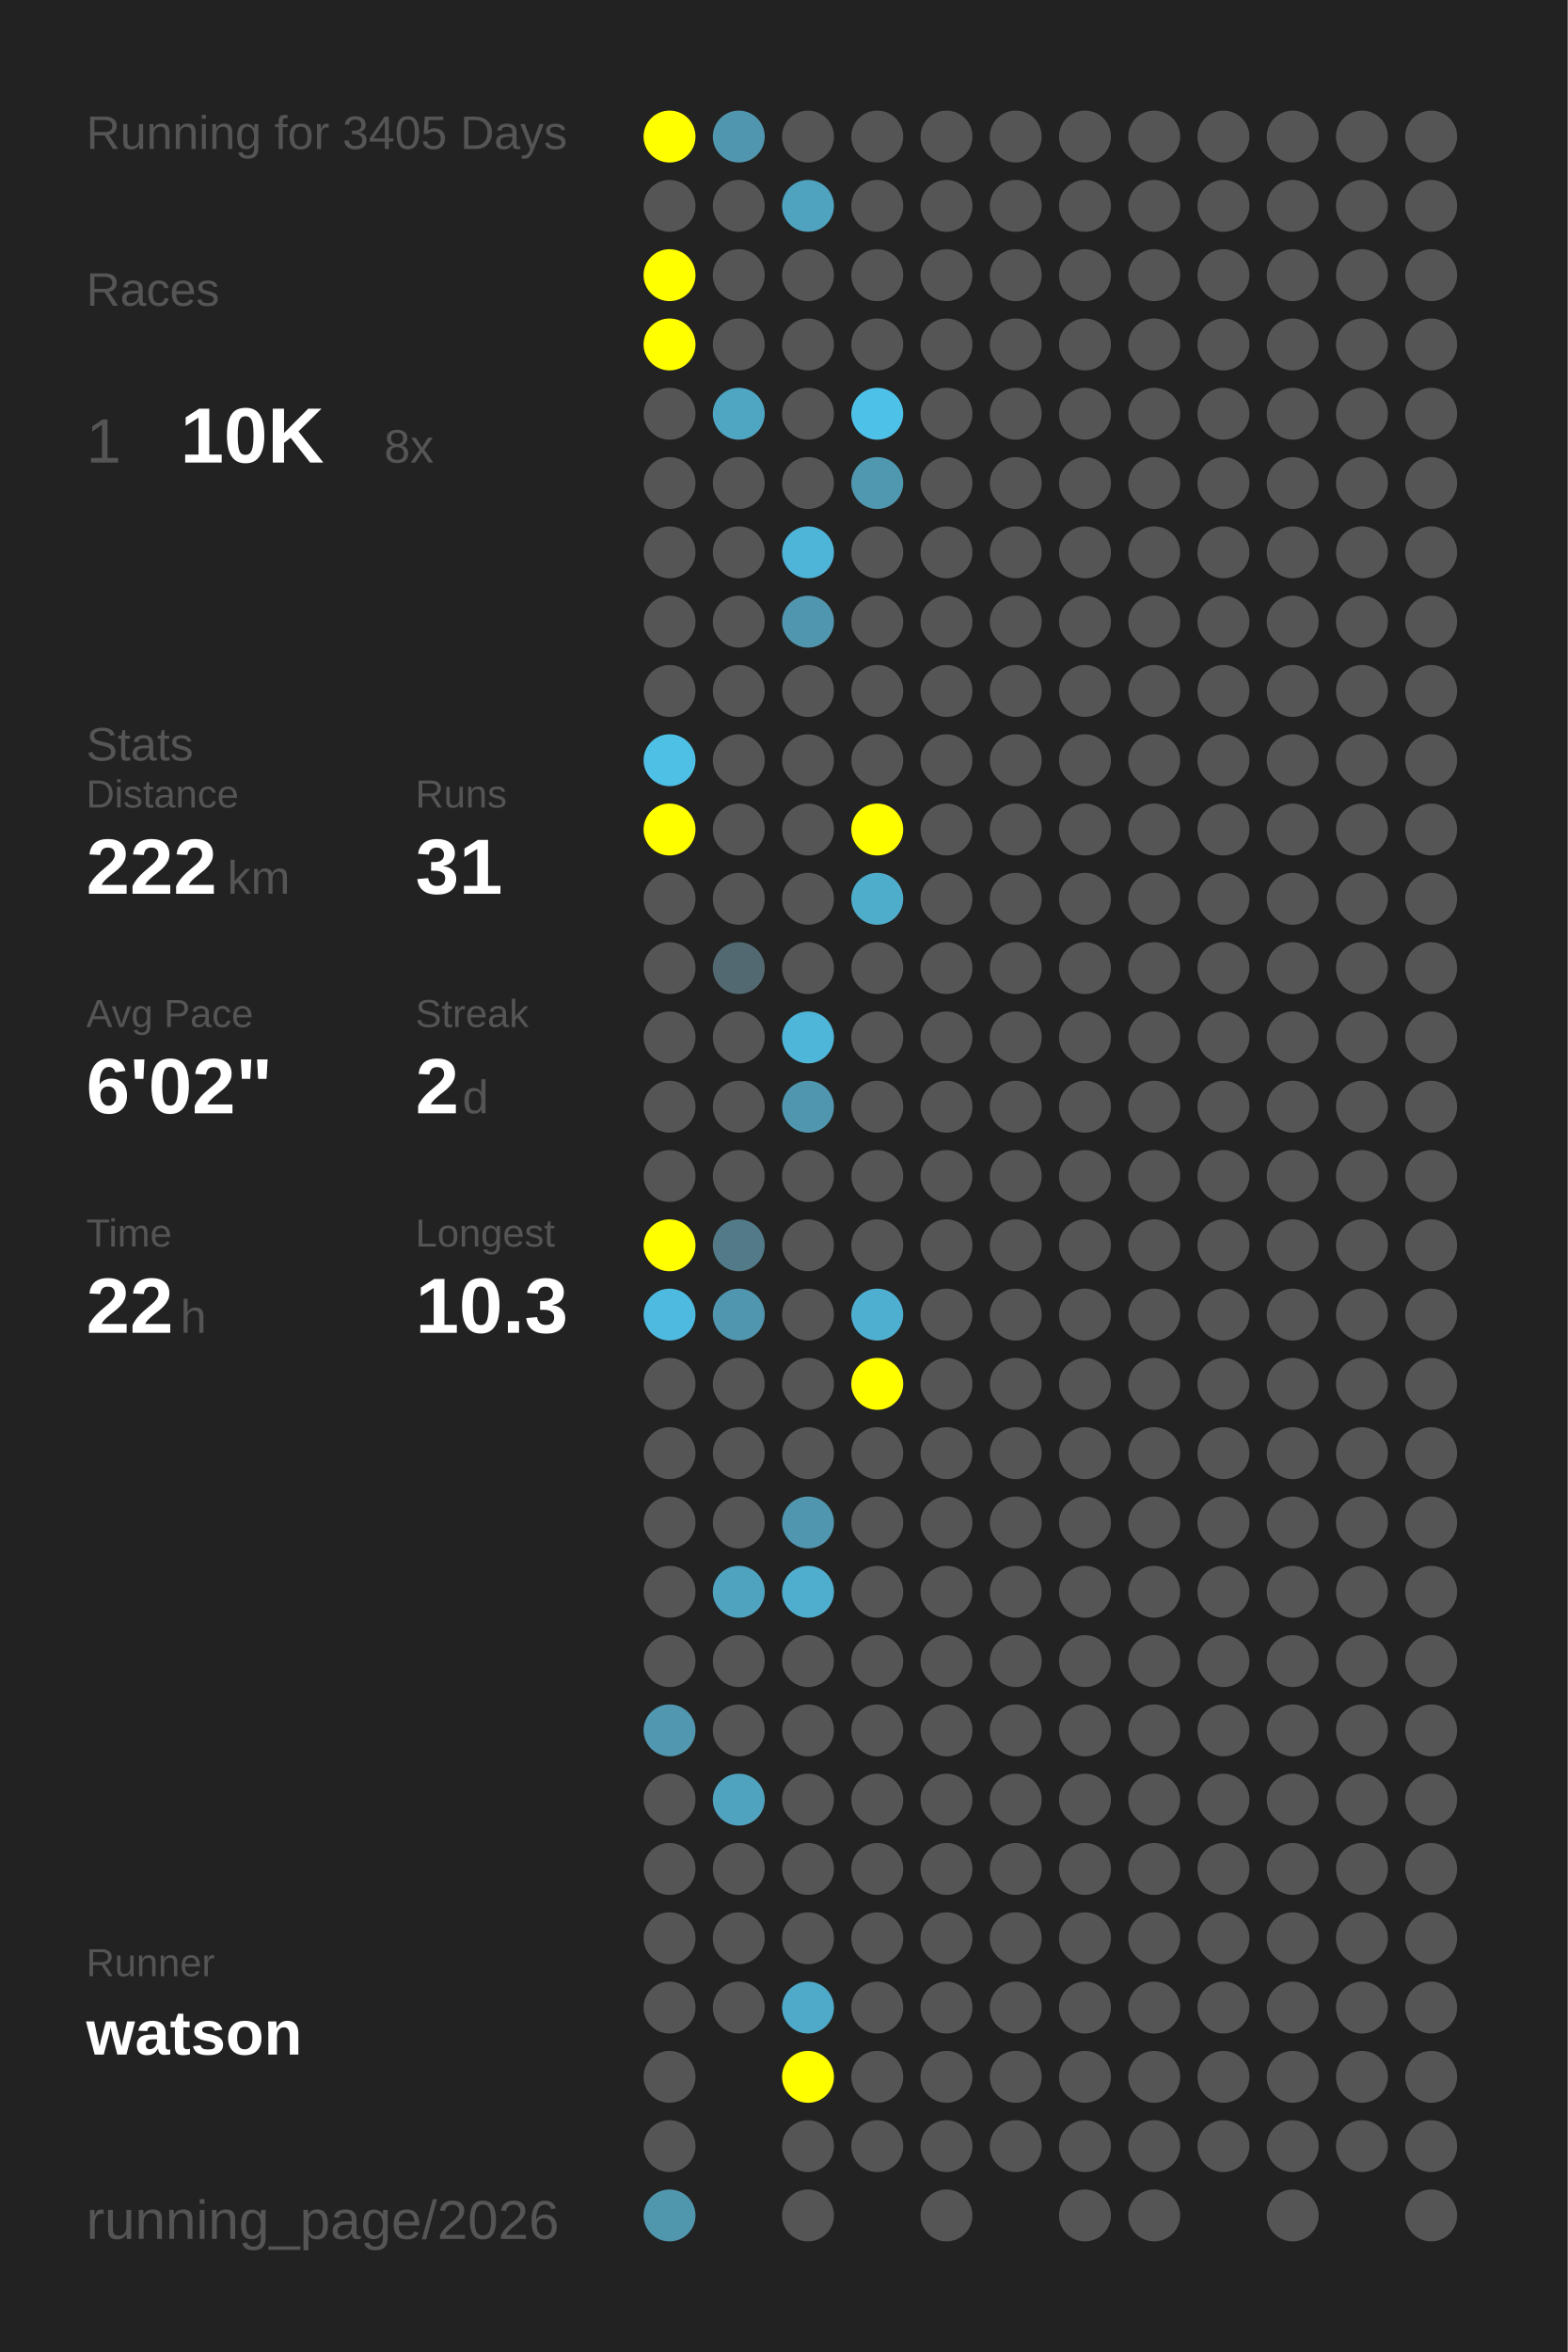
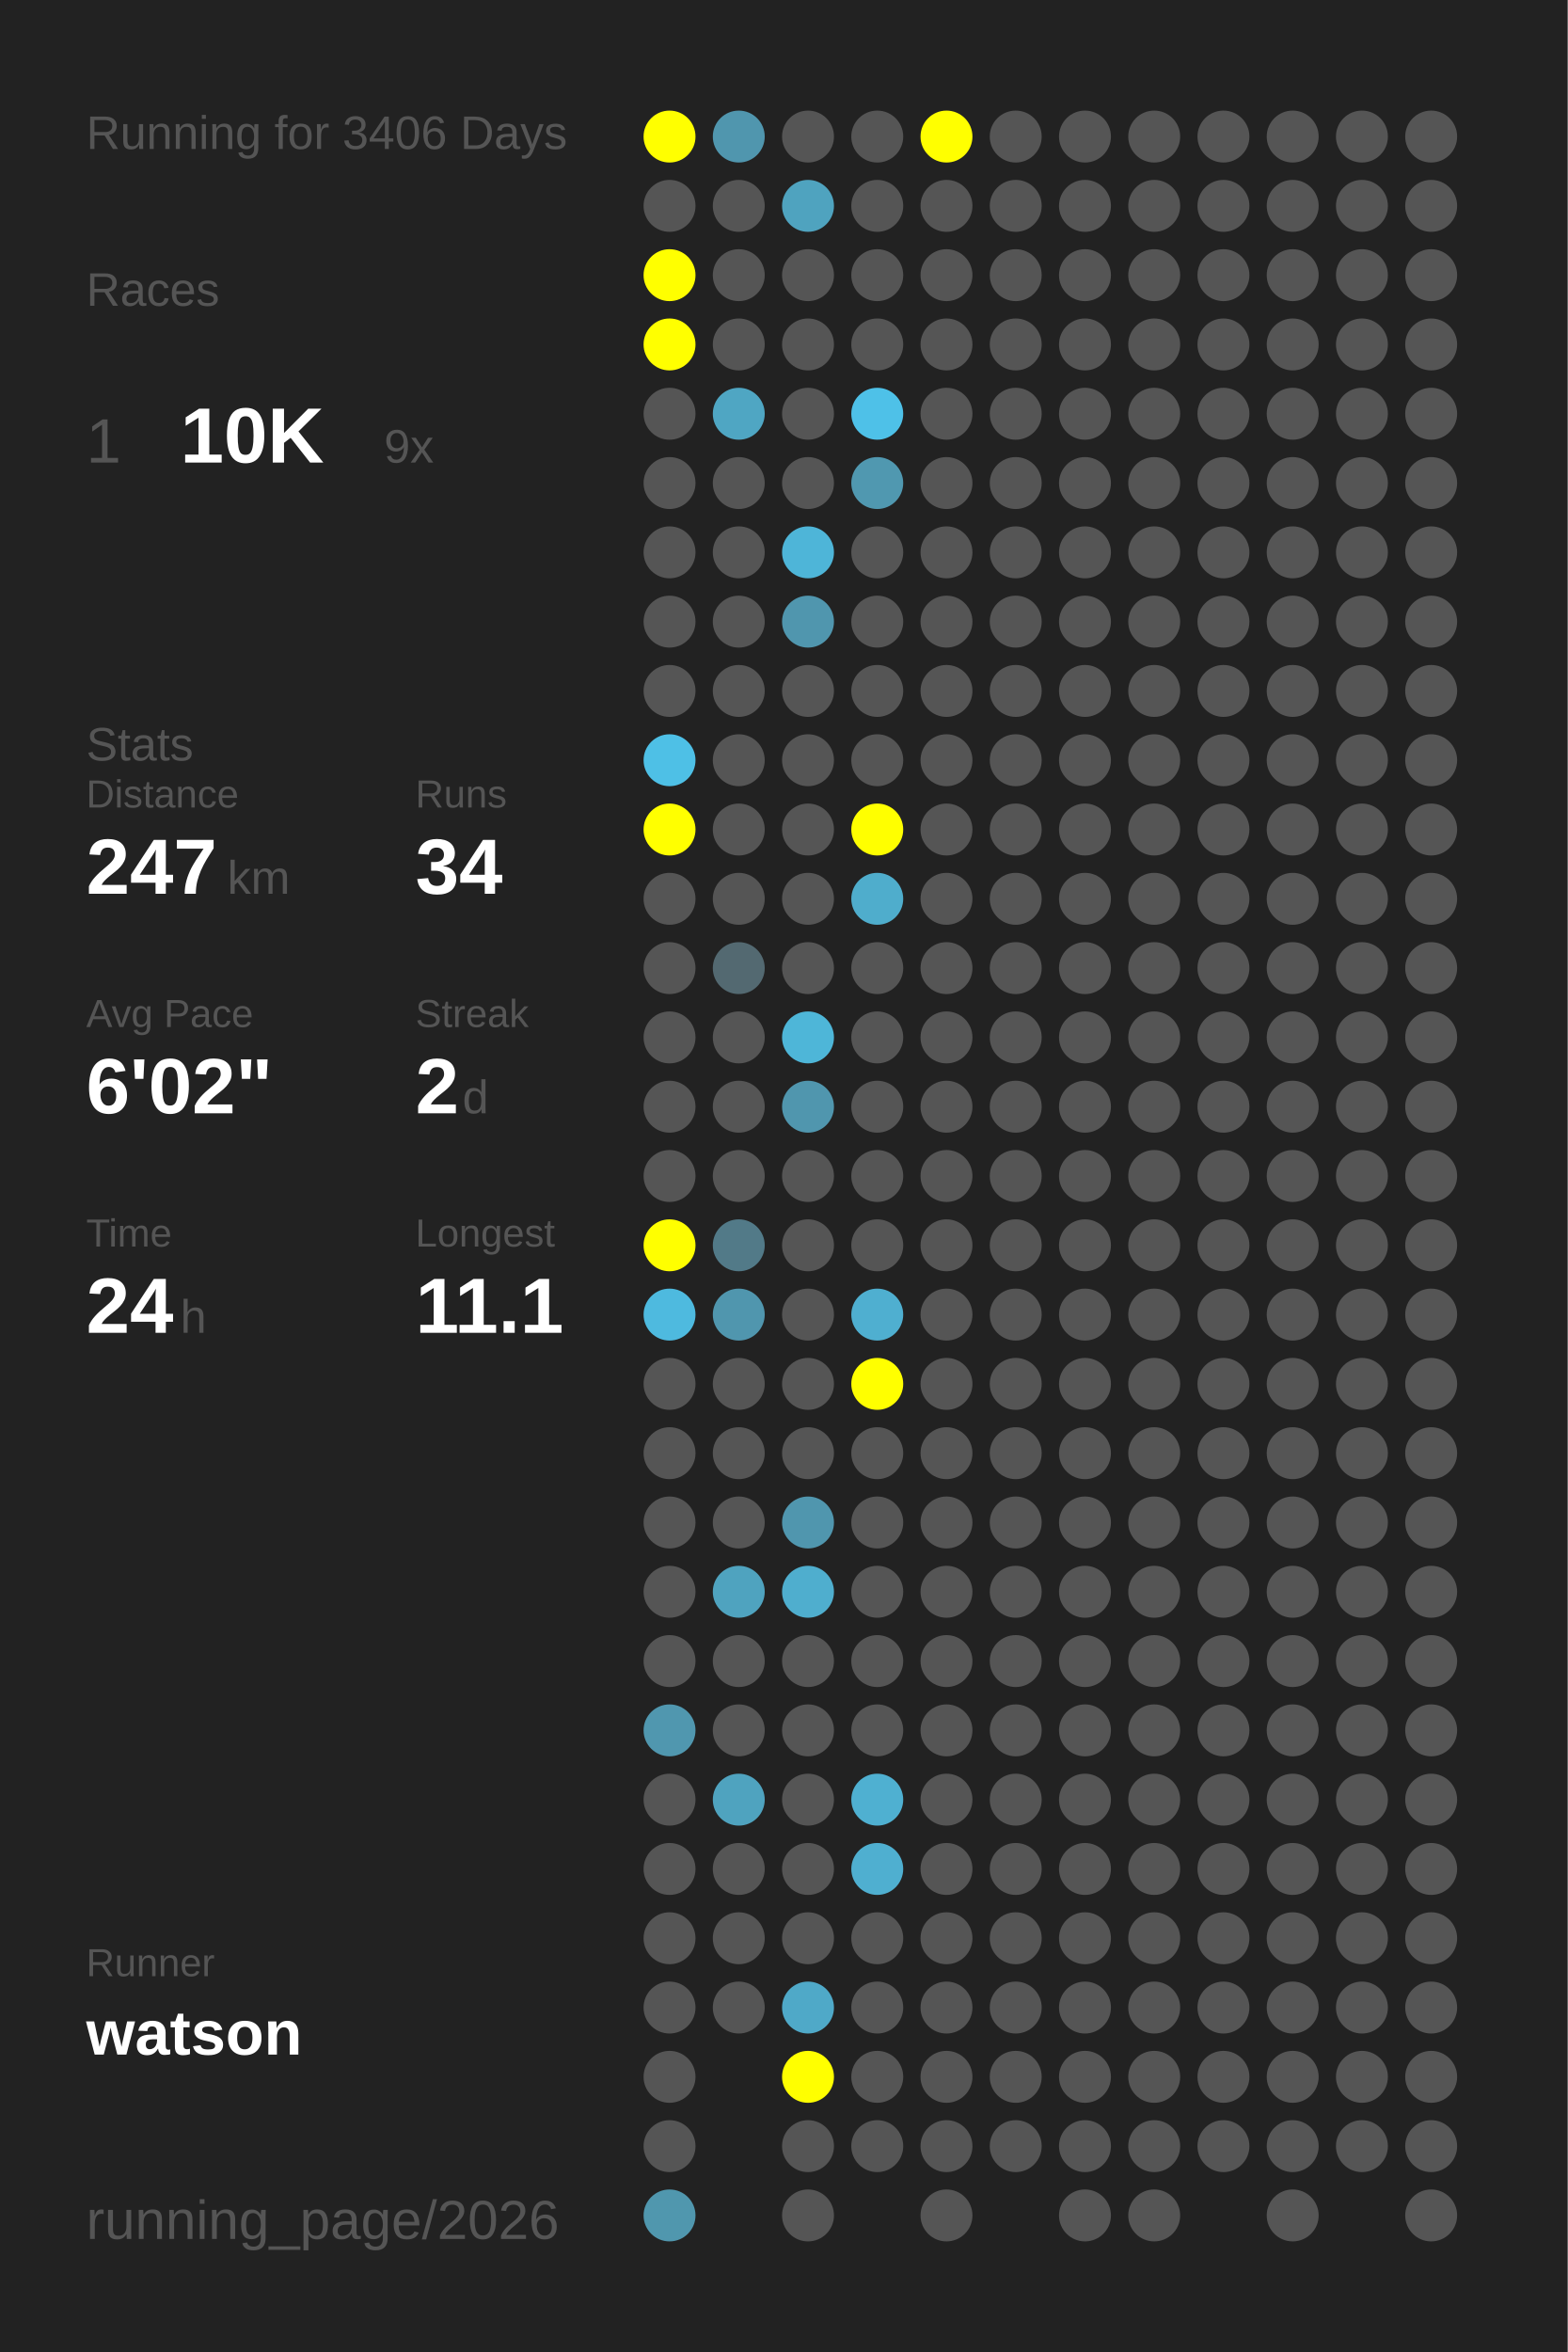
<svg xmlns="http://www.w3.org/2000/svg" baseProfile="full" height="300mm" version="1.1" viewBox="0,0,200,300" width="200mm">
  <defs />
  <rect fill="#222222" height="300" width="200" x="0" y="0" />
-   <text fill="#555555" style="font-size:6px; font-family:Arial;" x="11" y="19">Running for 3405 Days</text>
+   <text fill="#555555" style="font-size:6px; font-family:Arial;" x="11" y="19">Running for 3406 Days</text>
  <text fill="#555555" style="font-size:6px; font-family:Arial;" x="11" y="39">Races</text>
  <text fill="#555555" style="font-size:8px; font-family:Arial;" x="11" y="59">1</text>
  <text fill="#FFFFFF" style="font-size:10px; font-family:Arial; font-weight:bold;" x="23" y="59">10K</text>
-   <text fill="#555555" style="font-size:6px; font-family:Arial;" x="49" y="59">8x</text>
+   <text fill="#555555" style="font-size:6px; font-family:Arial;" x="49" y="59">9x</text>
  <text fill="#555555" style="font-size:6px; font-family:Arial;" x="11" y="97">Stats</text>
  <text fill="#555555" style="font-size:5px; font-family:Arial;" x="11" y="103">Distance</text>
-   <text fill="#FFFFFF" style="font-size:10px; font-family:Arial; font-weight:bold;" x="11" y="114">222</text>
+   <text fill="#FFFFFF" style="font-size:10px; font-family:Arial; font-weight:bold;" x="11" y="114">247</text>
  <text fill="#555555" style="font-size:6px; font-family:Arial;" x="29" y="114">km</text>
  <text fill="#555555" style="font-size:5px; font-family:Arial;" x="53" y="103">Runs</text>
-   <text fill="#FFFFFF" style="font-size:10px; font-family:Arial; font-weight:bold;" x="53" y="114">31</text>
+   <text fill="#FFFFFF" style="font-size:10px; font-family:Arial; font-weight:bold;" x="53" y="114">34</text>
  <text fill="#555555" style="font-size:5px; font-family:Arial;" x="11" y="131">Avg Pace</text>
  <text fill="#FFFFFF" style="font-size:10px; font-family:Arial; font-weight:bold;" x="11" y="142">6'02"</text>
  <text fill="#555555" style="font-size:5px; font-family:Arial;" x="53" y="131">Streak</text>
  <text fill="#FFFFFF" style="font-size:10px; font-family:Arial; font-weight:bold;" x="53" y="142">2</text>
  <text fill="#555555" style="font-size:6px; font-family:Arial;" x="59" y="142">d</text>
  <text fill="#555555" style="font-size:5px; font-family:Arial;" x="11" y="159">Time</text>
-   <text fill="#FFFFFF" style="font-size:10px; font-family:Arial; font-weight:bold;" x="11" y="170">22</text>
+   <text fill="#FFFFFF" style="font-size:10px; font-family:Arial; font-weight:bold;" x="11" y="170">24</text>
  <text fill="#555555" style="font-size:6px; font-family:Arial;" x="23" y="170">h</text>
  <text fill="#555555" style="font-size:5px; font-family:Arial;" x="53" y="159">Longest</text>
-   <text fill="#FFFFFF" style="font-size:10px; font-family:Arial; font-weight:bold;" x="53" y="170">10.3</text>
+   <text fill="#FFFFFF" style="font-size:10px; font-family:Arial; font-weight:bold;" x="53" y="170">11.1</text>
  <text fill="#555555" style="font-size:5px; font-family:Arial;" x="11" y="252.065">Runner</text>
  <text fill="#FFFFFF" style="font-size:8px; font-family:Arial; font-weight:bold;" x="11" y="262.065">watson</text>
  <text fill="#555555" style="font-size:7px; font-family:Arial;" x="11" y="285.581">running_page/2026</text>
  <circle cx="85.417" cy="17.419" fill="#FFFF00" r="3.312" />
  <circle cx="85.417" cy="26.258" fill="#555555" r="3.312" />
  <circle cx="85.417" cy="35.097" fill="#FFFF00" r="3.312" />
  <circle cx="85.417" cy="43.935" fill="#FFFF00" r="3.312" />
  <circle cx="85.417" cy="52.774" fill="#555555" r="3.312" />
  <circle cx="85.417" cy="61.613" fill="#555555" r="3.312" />
  <circle cx="85.417" cy="70.452" fill="#555555" r="3.312" />
  <circle cx="85.417" cy="79.29" fill="#555555" r="3.312" />
  <circle cx="85.417" cy="88.129" fill="#555555" r="3.312" />
  <circle cx="85.417" cy="96.968" fill="#4ec0e6" r="3.312" />
  <circle cx="85.417" cy="105.806" fill="#FFFF00" r="3.312" />
  <circle cx="85.417" cy="114.645" fill="#555555" r="3.312" />
  <circle cx="85.417" cy="123.484" fill="#555555" r="3.312" />
  <circle cx="85.417" cy="132.323" fill="#555555" r="3.312" />
  <circle cx="85.417" cy="141.161" fill="#555555" r="3.312" />
  <circle cx="85.417" cy="150" fill="#555555" r="3.312" />
  <circle cx="85.417" cy="158.839" fill="#FFFF00" r="3.312" />
  <circle cx="85.417" cy="167.677" fill="#4ebadf" r="3.312" />
  <circle cx="85.417" cy="176.516" fill="#555555" r="3.312" />
  <circle cx="85.417" cy="185.355" fill="#555555" r="3.312" />
  <circle cx="85.417" cy="194.194" fill="#555555" r="3.312" />
  <circle cx="85.417" cy="203.032" fill="#555555" r="3.312" />
  <circle cx="85.417" cy="211.871" fill="#555555" r="3.312" />
  <circle cx="85.417" cy="220.71" fill="#5097af" r="3.312" />
  <circle cx="85.417" cy="229.548" fill="#555555" r="3.312" />
  <circle cx="85.417" cy="238.387" fill="#555555" r="3.312" />
  <circle cx="85.417" cy="247.226" fill="#555555" r="3.312" />
  <circle cx="85.417" cy="256.065" fill="#555555" r="3.312" />
  <circle cx="85.417" cy="264.903" fill="#555555" r="3.312" />
  <circle cx="85.417" cy="273.742" fill="#555555" r="3.312" />
  <circle cx="85.417" cy="282.581" fill="#5097ae" r="3.312" />
  <circle cx="94.25" cy="17.419" fill="#5096ae" r="3.312" />
  <circle cx="94.25" cy="26.258" fill="#555555" r="3.312" />
  <circle cx="94.25" cy="35.097" fill="#555555" r="3.312" />
  <circle cx="94.25" cy="43.935" fill="#555555" r="3.312" />
  <circle cx="94.25" cy="52.774" fill="#4fa6c3" r="3.312" />
  <circle cx="94.25" cy="61.613" fill="#555555" r="3.312" />
  <circle cx="94.25" cy="70.452" fill="#555555" r="3.312" />
  <circle cx="94.25" cy="79.29" fill="#555555" r="3.312" />
  <circle cx="94.25" cy="88.129" fill="#555555" r="3.312" />
  <circle cx="94.25" cy="96.968" fill="#555555" r="3.312" />
  <circle cx="94.25" cy="105.806" fill="#555555" r="3.312" />
  <circle cx="94.25" cy="114.645" fill="#555555" r="3.312" />
  <circle cx="94.25" cy="123.484" fill="#536971" r="3.312" />
  <circle cx="94.25" cy="132.323" fill="#555555" r="3.312" />
  <circle cx="94.25" cy="141.161" fill="#555555" r="3.312" />
  <circle cx="94.25" cy="150" fill="#555555" r="3.312" />
  <circle cx="94.25" cy="158.839" fill="#527a88" r="3.312" />
  <circle cx="94.25" cy="167.677" fill="#5096ae" r="3.312" />
  <circle cx="94.25" cy="176.516" fill="#555555" r="3.312" />
  <circle cx="94.25" cy="185.355" fill="#555555" r="3.312" />
  <circle cx="94.25" cy="194.194" fill="#555555" r="3.312" />
  <circle cx="94.25" cy="203.032" fill="#4fa3bf" r="3.312" />
  <circle cx="94.25" cy="211.871" fill="#555555" r="3.312" />
  <circle cx="94.25" cy="220.71" fill="#555555" r="3.312" />
  <circle cx="94.25" cy="229.548" fill="#4fa3bf" r="3.312" />
  <circle cx="94.25" cy="238.387" fill="#555555" r="3.312" />
  <circle cx="94.25" cy="247.226" fill="#555555" r="3.312" />
  <circle cx="94.25" cy="256.065" fill="#555555" r="3.312" />
  <circle cx="103.083" cy="17.419" fill="#555555" r="3.312" />
  <circle cx="103.083" cy="26.258" fill="#4fa3bf" r="3.312" />
  <circle cx="103.083" cy="35.097" fill="#555555" r="3.312" />
  <circle cx="103.083" cy="43.935" fill="#555555" r="3.312" />
  <circle cx="103.083" cy="52.774" fill="#555555" r="3.312" />
  <circle cx="103.083" cy="61.613" fill="#555555" r="3.312" />
  <circle cx="103.083" cy="70.452" fill="#4eb5d8" r="3.312" />
  <circle cx="103.083" cy="79.29" fill="#5096ae" r="3.312" />
  <circle cx="103.083" cy="88.129" fill="#555555" r="3.312" />
  <circle cx="103.083" cy="96.968" fill="#555555" r="3.312" />
  <circle cx="103.083" cy="105.806" fill="#555555" r="3.312" />
  <circle cx="103.083" cy="114.645" fill="#555555" r="3.312" />
  <circle cx="103.083" cy="123.484" fill="#555555" r="3.312" />
  <circle cx="103.083" cy="132.323" fill="#4eb6d8" r="3.312" />
  <circle cx="103.083" cy="141.161" fill="#5096ae" r="3.312" />
  <circle cx="103.083" cy="150" fill="#555555" r="3.312" />
  <circle cx="103.083" cy="158.839" fill="#555555" r="3.312" />
  <circle cx="103.083" cy="167.677" fill="#555555" r="3.312" />
  <circle cx="103.083" cy="176.516" fill="#555555" r="3.312" />
  <circle cx="103.083" cy="185.355" fill="#555555" r="3.312" />
  <circle cx="103.083" cy="194.194" fill="#5096ae" r="3.312" />
  <circle cx="103.083" cy="203.032" fill="#4faece" r="3.312" />
  <circle cx="103.083" cy="211.871" fill="#555555" r="3.312" />
  <circle cx="103.083" cy="220.71" fill="#555555" r="3.312" />
  <circle cx="103.083" cy="229.548" fill="#555555" r="3.312" />
  <circle cx="103.083" cy="238.387" fill="#555555" r="3.312" />
  <circle cx="103.083" cy="247.226" fill="#555555" r="3.312" />
  <circle cx="103.083" cy="256.065" fill="#4fa9c8" r="3.312" />
  <circle cx="103.083" cy="264.903" fill="#FFFF00" r="3.312" />
  <circle cx="103.083" cy="273.742" fill="#555555" r="3.312" />
  <circle cx="103.083" cy="282.581" fill="#555555" r="3.312" />
  <circle cx="111.917" cy="17.419" fill="#555555" r="3.312" />
  <circle cx="111.917" cy="26.258" fill="#555555" r="3.312" />
  <circle cx="111.917" cy="35.097" fill="#555555" r="3.312" />
  <circle cx="111.917" cy="43.935" fill="#555555" r="3.312" />
  <circle cx="111.917" cy="52.774" fill="#4ec1e8" r="3.312" />
  <circle cx="111.917" cy="61.613" fill="#5098b0" r="3.312" />
  <circle cx="111.917" cy="70.452" fill="#555555" r="3.312" />
  <circle cx="111.917" cy="79.29" fill="#555555" r="3.312" />
  <circle cx="111.917" cy="88.129" fill="#555555" r="3.312" />
  <circle cx="111.917" cy="96.968" fill="#555555" r="3.312" />
  <circle cx="111.917" cy="105.806" fill="#FFFF00" r="3.312" />
  <circle cx="111.917" cy="114.645" fill="#4fadcc" r="3.312" />
  <circle cx="111.917" cy="123.484" fill="#555555" r="3.312" />
  <circle cx="111.917" cy="132.323" fill="#555555" r="3.312" />
  <circle cx="111.917" cy="141.161" fill="#555555" r="3.312" />
  <circle cx="111.917" cy="150" fill="#555555" r="3.312" />
  <circle cx="111.917" cy="158.839" fill="#555555" r="3.312" />
  <circle cx="111.917" cy="167.677" fill="#4fafd0" r="3.312" />
  <circle cx="111.917" cy="176.516" fill="#FFFF00" r="3.312" />
  <circle cx="111.917" cy="185.355" fill="#555555" r="3.312" />
  <circle cx="111.917" cy="194.194" fill="#555555" r="3.312" />
  <circle cx="111.917" cy="203.032" fill="#555555" r="3.312" />
  <circle cx="111.917" cy="211.871" fill="#555555" r="3.312" />
  <circle cx="111.917" cy="220.71" fill="#555555" r="3.312" />
-   <circle cx="111.917" cy="229.548" fill="#555555" r="3.312" />
-   <circle cx="111.917" cy="238.387" fill="#555555" r="3.312" />
+   <circle cx="111.917" cy="229.548" fill="#4fb0d1" r="3.312" />
+   <circle cx="111.917" cy="238.387" fill="#4fafd0" r="3.312" />
  <circle cx="111.917" cy="247.226" fill="#555555" r="3.312" />
  <circle cx="111.917" cy="256.065" fill="#555555" r="3.312" />
  <circle cx="111.917" cy="264.903" fill="#555555" r="3.312" />
  <circle cx="111.917" cy="273.742" fill="#555555" r="3.312" />
-   <circle cx="120.75" cy="17.419" fill="#555555" r="3.312" />
+   <circle cx="120.75" cy="17.419" fill="#FFFF00" r="3.312" />
  <circle cx="120.75" cy="26.258" fill="#555555" r="3.312" />
  <circle cx="120.75" cy="35.097" fill="#555555" r="3.312" />
  <circle cx="120.75" cy="43.935" fill="#555555" r="3.312" />
  <circle cx="120.75" cy="52.774" fill="#555555" r="3.312" />
  <circle cx="120.75" cy="61.613" fill="#555555" r="3.312" />
  <circle cx="120.75" cy="70.452" fill="#555555" r="3.312" />
  <circle cx="120.75" cy="79.29" fill="#555555" r="3.312" />
  <circle cx="120.75" cy="88.129" fill="#555555" r="3.312" />
  <circle cx="120.75" cy="96.968" fill="#555555" r="3.312" />
  <circle cx="120.75" cy="105.806" fill="#555555" r="3.312" />
  <circle cx="120.75" cy="114.645" fill="#555555" r="3.312" />
  <circle cx="120.75" cy="123.484" fill="#555555" r="3.312" />
  <circle cx="120.75" cy="132.323" fill="#555555" r="3.312" />
  <circle cx="120.75" cy="141.161" fill="#555555" r="3.312" />
  <circle cx="120.75" cy="150" fill="#555555" r="3.312" />
  <circle cx="120.75" cy="158.839" fill="#555555" r="3.312" />
  <circle cx="120.75" cy="167.677" fill="#555555" r="3.312" />
  <circle cx="120.75" cy="176.516" fill="#555555" r="3.312" />
  <circle cx="120.75" cy="185.355" fill="#555555" r="3.312" />
  <circle cx="120.75" cy="194.194" fill="#555555" r="3.312" />
  <circle cx="120.75" cy="203.032" fill="#555555" r="3.312" />
  <circle cx="120.75" cy="211.871" fill="#555555" r="3.312" />
  <circle cx="120.75" cy="220.71" fill="#555555" r="3.312" />
  <circle cx="120.75" cy="229.548" fill="#555555" r="3.312" />
  <circle cx="120.75" cy="238.387" fill="#555555" r="3.312" />
  <circle cx="120.75" cy="247.226" fill="#555555" r="3.312" />
  <circle cx="120.75" cy="256.065" fill="#555555" r="3.312" />
  <circle cx="120.75" cy="264.903" fill="#555555" r="3.312" />
  <circle cx="120.75" cy="273.742" fill="#555555" r="3.312" />
  <circle cx="120.75" cy="282.581" fill="#555555" r="3.312" />
  <circle cx="129.583" cy="17.419" fill="#555555" r="3.312" />
  <circle cx="129.583" cy="26.258" fill="#555555" r="3.312" />
  <circle cx="129.583" cy="35.097" fill="#555555" r="3.312" />
  <circle cx="129.583" cy="43.935" fill="#555555" r="3.312" />
  <circle cx="129.583" cy="52.774" fill="#555555" r="3.312" />
  <circle cx="129.583" cy="61.613" fill="#555555" r="3.312" />
  <circle cx="129.583" cy="70.452" fill="#555555" r="3.312" />
  <circle cx="129.583" cy="79.29" fill="#555555" r="3.312" />
  <circle cx="129.583" cy="88.129" fill="#555555" r="3.312" />
  <circle cx="129.583" cy="96.968" fill="#555555" r="3.312" />
  <circle cx="129.583" cy="105.806" fill="#555555" r="3.312" />
  <circle cx="129.583" cy="114.645" fill="#555555" r="3.312" />
  <circle cx="129.583" cy="123.484" fill="#555555" r="3.312" />
  <circle cx="129.583" cy="132.323" fill="#555555" r="3.312" />
  <circle cx="129.583" cy="141.161" fill="#555555" r="3.312" />
  <circle cx="129.583" cy="150" fill="#555555" r="3.312" />
  <circle cx="129.583" cy="158.839" fill="#555555" r="3.312" />
  <circle cx="129.583" cy="167.677" fill="#555555" r="3.312" />
  <circle cx="129.583" cy="176.516" fill="#555555" r="3.312" />
  <circle cx="129.583" cy="185.355" fill="#555555" r="3.312" />
  <circle cx="129.583" cy="194.194" fill="#555555" r="3.312" />
  <circle cx="129.583" cy="203.032" fill="#555555" r="3.312" />
  <circle cx="129.583" cy="211.871" fill="#555555" r="3.312" />
  <circle cx="129.583" cy="220.71" fill="#555555" r="3.312" />
  <circle cx="129.583" cy="229.548" fill="#555555" r="3.312" />
  <circle cx="129.583" cy="238.387" fill="#555555" r="3.312" />
  <circle cx="129.583" cy="247.226" fill="#555555" r="3.312" />
  <circle cx="129.583" cy="256.065" fill="#555555" r="3.312" />
  <circle cx="129.583" cy="264.903" fill="#555555" r="3.312" />
  <circle cx="129.583" cy="273.742" fill="#555555" r="3.312" />
  <circle cx="138.417" cy="17.419" fill="#555555" r="3.312" />
  <circle cx="138.417" cy="26.258" fill="#555555" r="3.312" />
  <circle cx="138.417" cy="35.097" fill="#555555" r="3.312" />
  <circle cx="138.417" cy="43.935" fill="#555555" r="3.312" />
  <circle cx="138.417" cy="52.774" fill="#555555" r="3.312" />
  <circle cx="138.417" cy="61.613" fill="#555555" r="3.312" />
  <circle cx="138.417" cy="70.452" fill="#555555" r="3.312" />
  <circle cx="138.417" cy="79.29" fill="#555555" r="3.312" />
  <circle cx="138.417" cy="88.129" fill="#555555" r="3.312" />
  <circle cx="138.417" cy="96.968" fill="#555555" r="3.312" />
  <circle cx="138.417" cy="105.806" fill="#555555" r="3.312" />
  <circle cx="138.417" cy="114.645" fill="#555555" r="3.312" />
  <circle cx="138.417" cy="123.484" fill="#555555" r="3.312" />
  <circle cx="138.417" cy="132.323" fill="#555555" r="3.312" />
  <circle cx="138.417" cy="141.161" fill="#555555" r="3.312" />
  <circle cx="138.417" cy="150" fill="#555555" r="3.312" />
  <circle cx="138.417" cy="158.839" fill="#555555" r="3.312" />
  <circle cx="138.417" cy="167.677" fill="#555555" r="3.312" />
  <circle cx="138.417" cy="176.516" fill="#555555" r="3.312" />
  <circle cx="138.417" cy="185.355" fill="#555555" r="3.312" />
  <circle cx="138.417" cy="194.194" fill="#555555" r="3.312" />
  <circle cx="138.417" cy="203.032" fill="#555555" r="3.312" />
  <circle cx="138.417" cy="211.871" fill="#555555" r="3.312" />
  <circle cx="138.417" cy="220.71" fill="#555555" r="3.312" />
  <circle cx="138.417" cy="229.548" fill="#555555" r="3.312" />
  <circle cx="138.417" cy="238.387" fill="#555555" r="3.312" />
  <circle cx="138.417" cy="247.226" fill="#555555" r="3.312" />
  <circle cx="138.417" cy="256.065" fill="#555555" r="3.312" />
  <circle cx="138.417" cy="264.903" fill="#555555" r="3.312" />
  <circle cx="138.417" cy="273.742" fill="#555555" r="3.312" />
  <circle cx="138.417" cy="282.581" fill="#555555" r="3.312" />
  <circle cx="147.25" cy="17.419" fill="#555555" r="3.312" />
  <circle cx="147.25" cy="26.258" fill="#555555" r="3.312" />
  <circle cx="147.25" cy="35.097" fill="#555555" r="3.312" />
  <circle cx="147.25" cy="43.935" fill="#555555" r="3.312" />
  <circle cx="147.25" cy="52.774" fill="#555555" r="3.312" />
  <circle cx="147.25" cy="61.613" fill="#555555" r="3.312" />
  <circle cx="147.25" cy="70.452" fill="#555555" r="3.312" />
  <circle cx="147.25" cy="79.29" fill="#555555" r="3.312" />
  <circle cx="147.25" cy="88.129" fill="#555555" r="3.312" />
  <circle cx="147.25" cy="96.968" fill="#555555" r="3.312" />
  <circle cx="147.25" cy="105.806" fill="#555555" r="3.312" />
  <circle cx="147.25" cy="114.645" fill="#555555" r="3.312" />
  <circle cx="147.25" cy="123.484" fill="#555555" r="3.312" />
  <circle cx="147.25" cy="132.323" fill="#555555" r="3.312" />
  <circle cx="147.25" cy="141.161" fill="#555555" r="3.312" />
  <circle cx="147.25" cy="150" fill="#555555" r="3.312" />
  <circle cx="147.25" cy="158.839" fill="#555555" r="3.312" />
  <circle cx="147.25" cy="167.677" fill="#555555" r="3.312" />
  <circle cx="147.25" cy="176.516" fill="#555555" r="3.312" />
  <circle cx="147.25" cy="185.355" fill="#555555" r="3.312" />
  <circle cx="147.25" cy="194.194" fill="#555555" r="3.312" />
  <circle cx="147.25" cy="203.032" fill="#555555" r="3.312" />
  <circle cx="147.25" cy="211.871" fill="#555555" r="3.312" />
  <circle cx="147.25" cy="220.71" fill="#555555" r="3.312" />
  <circle cx="147.25" cy="229.548" fill="#555555" r="3.312" />
  <circle cx="147.25" cy="238.387" fill="#555555" r="3.312" />
  <circle cx="147.25" cy="247.226" fill="#555555" r="3.312" />
  <circle cx="147.25" cy="256.065" fill="#555555" r="3.312" />
  <circle cx="147.25" cy="264.903" fill="#555555" r="3.312" />
  <circle cx="147.25" cy="273.742" fill="#555555" r="3.312" />
  <circle cx="147.25" cy="282.581" fill="#555555" r="3.312" />
  <circle cx="156.083" cy="17.419" fill="#555555" r="3.312" />
  <circle cx="156.083" cy="26.258" fill="#555555" r="3.312" />
  <circle cx="156.083" cy="35.097" fill="#555555" r="3.312" />
  <circle cx="156.083" cy="43.935" fill="#555555" r="3.312" />
  <circle cx="156.083" cy="52.774" fill="#555555" r="3.312" />
  <circle cx="156.083" cy="61.613" fill="#555555" r="3.312" />
  <circle cx="156.083" cy="70.452" fill="#555555" r="3.312" />
  <circle cx="156.083" cy="79.29" fill="#555555" r="3.312" />
  <circle cx="156.083" cy="88.129" fill="#555555" r="3.312" />
  <circle cx="156.083" cy="96.968" fill="#555555" r="3.312" />
  <circle cx="156.083" cy="105.806" fill="#555555" r="3.312" />
  <circle cx="156.083" cy="114.645" fill="#555555" r="3.312" />
  <circle cx="156.083" cy="123.484" fill="#555555" r="3.312" />
  <circle cx="156.083" cy="132.323" fill="#555555" r="3.312" />
  <circle cx="156.083" cy="141.161" fill="#555555" r="3.312" />
  <circle cx="156.083" cy="150" fill="#555555" r="3.312" />
  <circle cx="156.083" cy="158.839" fill="#555555" r="3.312" />
  <circle cx="156.083" cy="167.677" fill="#555555" r="3.312" />
  <circle cx="156.083" cy="176.516" fill="#555555" r="3.312" />
  <circle cx="156.083" cy="185.355" fill="#555555" r="3.312" />
  <circle cx="156.083" cy="194.194" fill="#555555" r="3.312" />
  <circle cx="156.083" cy="203.032" fill="#555555" r="3.312" />
  <circle cx="156.083" cy="211.871" fill="#555555" r="3.312" />
  <circle cx="156.083" cy="220.71" fill="#555555" r="3.312" />
  <circle cx="156.083" cy="229.548" fill="#555555" r="3.312" />
  <circle cx="156.083" cy="238.387" fill="#555555" r="3.312" />
  <circle cx="156.083" cy="247.226" fill="#555555" r="3.312" />
  <circle cx="156.083" cy="256.065" fill="#555555" r="3.312" />
  <circle cx="156.083" cy="264.903" fill="#555555" r="3.312" />
  <circle cx="156.083" cy="273.742" fill="#555555" r="3.312" />
  <circle cx="164.917" cy="17.419" fill="#555555" r="3.312" />
  <circle cx="164.917" cy="26.258" fill="#555555" r="3.312" />
  <circle cx="164.917" cy="35.097" fill="#555555" r="3.312" />
  <circle cx="164.917" cy="43.935" fill="#555555" r="3.312" />
  <circle cx="164.917" cy="52.774" fill="#555555" r="3.312" />
  <circle cx="164.917" cy="61.613" fill="#555555" r="3.312" />
  <circle cx="164.917" cy="70.452" fill="#555555" r="3.312" />
  <circle cx="164.917" cy="79.29" fill="#555555" r="3.312" />
  <circle cx="164.917" cy="88.129" fill="#555555" r="3.312" />
  <circle cx="164.917" cy="96.968" fill="#555555" r="3.312" />
  <circle cx="164.917" cy="105.806" fill="#555555" r="3.312" />
  <circle cx="164.917" cy="114.645" fill="#555555" r="3.312" />
  <circle cx="164.917" cy="123.484" fill="#555555" r="3.312" />
  <circle cx="164.917" cy="132.323" fill="#555555" r="3.312" />
  <circle cx="164.917" cy="141.161" fill="#555555" r="3.312" />
  <circle cx="164.917" cy="150" fill="#555555" r="3.312" />
  <circle cx="164.917" cy="158.839" fill="#555555" r="3.312" />
  <circle cx="164.917" cy="167.677" fill="#555555" r="3.312" />
  <circle cx="164.917" cy="176.516" fill="#555555" r="3.312" />
  <circle cx="164.917" cy="185.355" fill="#555555" r="3.312" />
  <circle cx="164.917" cy="194.194" fill="#555555" r="3.312" />
  <circle cx="164.917" cy="203.032" fill="#555555" r="3.312" />
  <circle cx="164.917" cy="211.871" fill="#555555" r="3.312" />
  <circle cx="164.917" cy="220.71" fill="#555555" r="3.312" />
  <circle cx="164.917" cy="229.548" fill="#555555" r="3.312" />
  <circle cx="164.917" cy="238.387" fill="#555555" r="3.312" />
  <circle cx="164.917" cy="247.226" fill="#555555" r="3.312" />
  <circle cx="164.917" cy="256.065" fill="#555555" r="3.312" />
  <circle cx="164.917" cy="264.903" fill="#555555" r="3.312" />
  <circle cx="164.917" cy="273.742" fill="#555555" r="3.312" />
  <circle cx="164.917" cy="282.581" fill="#555555" r="3.312" />
  <circle cx="173.75" cy="17.419" fill="#555555" r="3.312" />
  <circle cx="173.75" cy="26.258" fill="#555555" r="3.312" />
  <circle cx="173.75" cy="35.097" fill="#555555" r="3.312" />
  <circle cx="173.75" cy="43.935" fill="#555555" r="3.312" />
  <circle cx="173.75" cy="52.774" fill="#555555" r="3.312" />
  <circle cx="173.75" cy="61.613" fill="#555555" r="3.312" />
  <circle cx="173.75" cy="70.452" fill="#555555" r="3.312" />
  <circle cx="173.75" cy="79.29" fill="#555555" r="3.312" />
  <circle cx="173.75" cy="88.129" fill="#555555" r="3.312" />
  <circle cx="173.75" cy="96.968" fill="#555555" r="3.312" />
  <circle cx="173.75" cy="105.806" fill="#555555" r="3.312" />
  <circle cx="173.75" cy="114.645" fill="#555555" r="3.312" />
  <circle cx="173.75" cy="123.484" fill="#555555" r="3.312" />
  <circle cx="173.75" cy="132.323" fill="#555555" r="3.312" />
  <circle cx="173.75" cy="141.161" fill="#555555" r="3.312" />
  <circle cx="173.75" cy="150" fill="#555555" r="3.312" />
  <circle cx="173.75" cy="158.839" fill="#555555" r="3.312" />
  <circle cx="173.75" cy="167.677" fill="#555555" r="3.312" />
  <circle cx="173.75" cy="176.516" fill="#555555" r="3.312" />
  <circle cx="173.75" cy="185.355" fill="#555555" r="3.312" />
  <circle cx="173.75" cy="194.194" fill="#555555" r="3.312" />
  <circle cx="173.75" cy="203.032" fill="#555555" r="3.312" />
  <circle cx="173.75" cy="211.871" fill="#555555" r="3.312" />
  <circle cx="173.75" cy="220.71" fill="#555555" r="3.312" />
  <circle cx="173.75" cy="229.548" fill="#555555" r="3.312" />
  <circle cx="173.75" cy="238.387" fill="#555555" r="3.312" />
  <circle cx="173.75" cy="247.226" fill="#555555" r="3.312" />
  <circle cx="173.75" cy="256.065" fill="#555555" r="3.312" />
  <circle cx="173.75" cy="264.903" fill="#555555" r="3.312" />
  <circle cx="173.75" cy="273.742" fill="#555555" r="3.312" />
  <circle cx="182.583" cy="17.419" fill="#555555" r="3.312" />
  <circle cx="182.583" cy="26.258" fill="#555555" r="3.312" />
  <circle cx="182.583" cy="35.097" fill="#555555" r="3.312" />
  <circle cx="182.583" cy="43.935" fill="#555555" r="3.312" />
  <circle cx="182.583" cy="52.774" fill="#555555" r="3.312" />
  <circle cx="182.583" cy="61.613" fill="#555555" r="3.312" />
  <circle cx="182.583" cy="70.452" fill="#555555" r="3.312" />
  <circle cx="182.583" cy="79.29" fill="#555555" r="3.312" />
  <circle cx="182.583" cy="88.129" fill="#555555" r="3.312" />
  <circle cx="182.583" cy="96.968" fill="#555555" r="3.312" />
  <circle cx="182.583" cy="105.806" fill="#555555" r="3.312" />
  <circle cx="182.583" cy="114.645" fill="#555555" r="3.312" />
  <circle cx="182.583" cy="123.484" fill="#555555" r="3.312" />
  <circle cx="182.583" cy="132.323" fill="#555555" r="3.312" />
  <circle cx="182.583" cy="141.161" fill="#555555" r="3.312" />
  <circle cx="182.583" cy="150" fill="#555555" r="3.312" />
  <circle cx="182.583" cy="158.839" fill="#555555" r="3.312" />
  <circle cx="182.583" cy="167.677" fill="#555555" r="3.312" />
  <circle cx="182.583" cy="176.516" fill="#555555" r="3.312" />
  <circle cx="182.583" cy="185.355" fill="#555555" r="3.312" />
  <circle cx="182.583" cy="194.194" fill="#555555" r="3.312" />
  <circle cx="182.583" cy="203.032" fill="#555555" r="3.312" />
  <circle cx="182.583" cy="211.871" fill="#555555" r="3.312" />
  <circle cx="182.583" cy="220.71" fill="#555555" r="3.312" />
  <circle cx="182.583" cy="229.548" fill="#555555" r="3.312" />
  <circle cx="182.583" cy="238.387" fill="#555555" r="3.312" />
  <circle cx="182.583" cy="247.226" fill="#555555" r="3.312" />
  <circle cx="182.583" cy="256.065" fill="#555555" r="3.312" />
  <circle cx="182.583" cy="264.903" fill="#555555" r="3.312" />
  <circle cx="182.583" cy="273.742" fill="#555555" r="3.312" />
  <circle cx="182.583" cy="282.581" fill="#555555" r="3.312" />
</svg>
